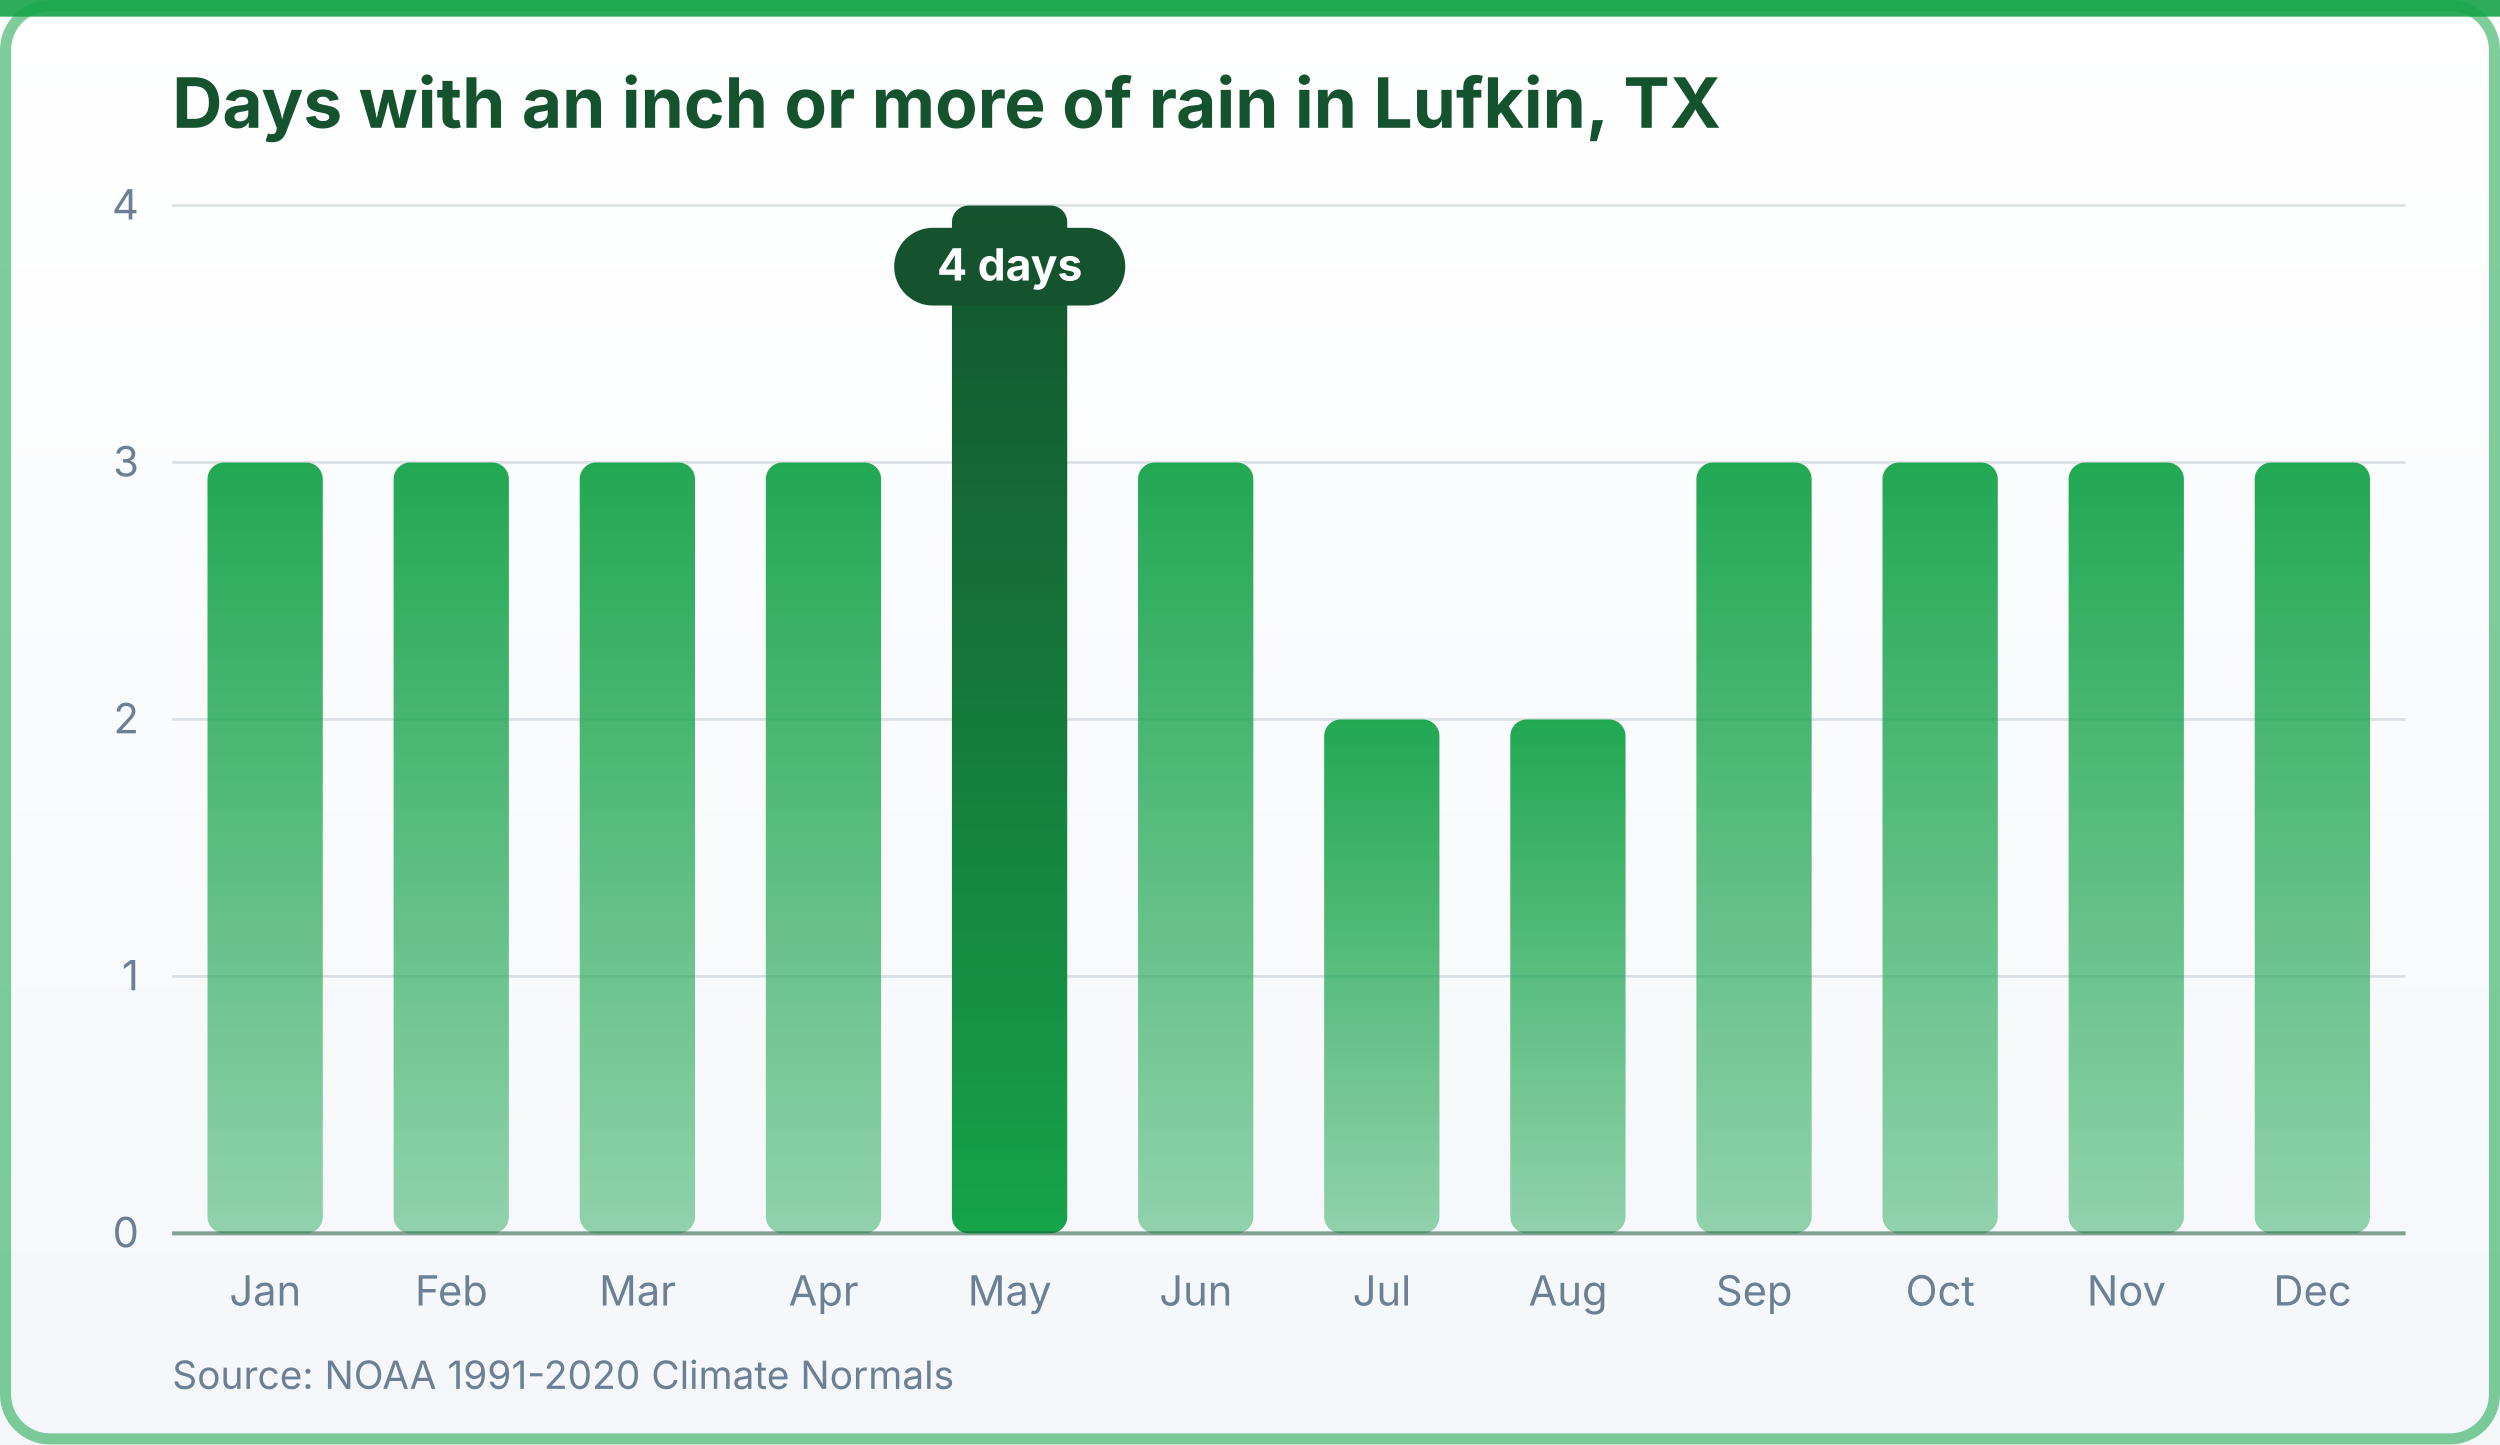
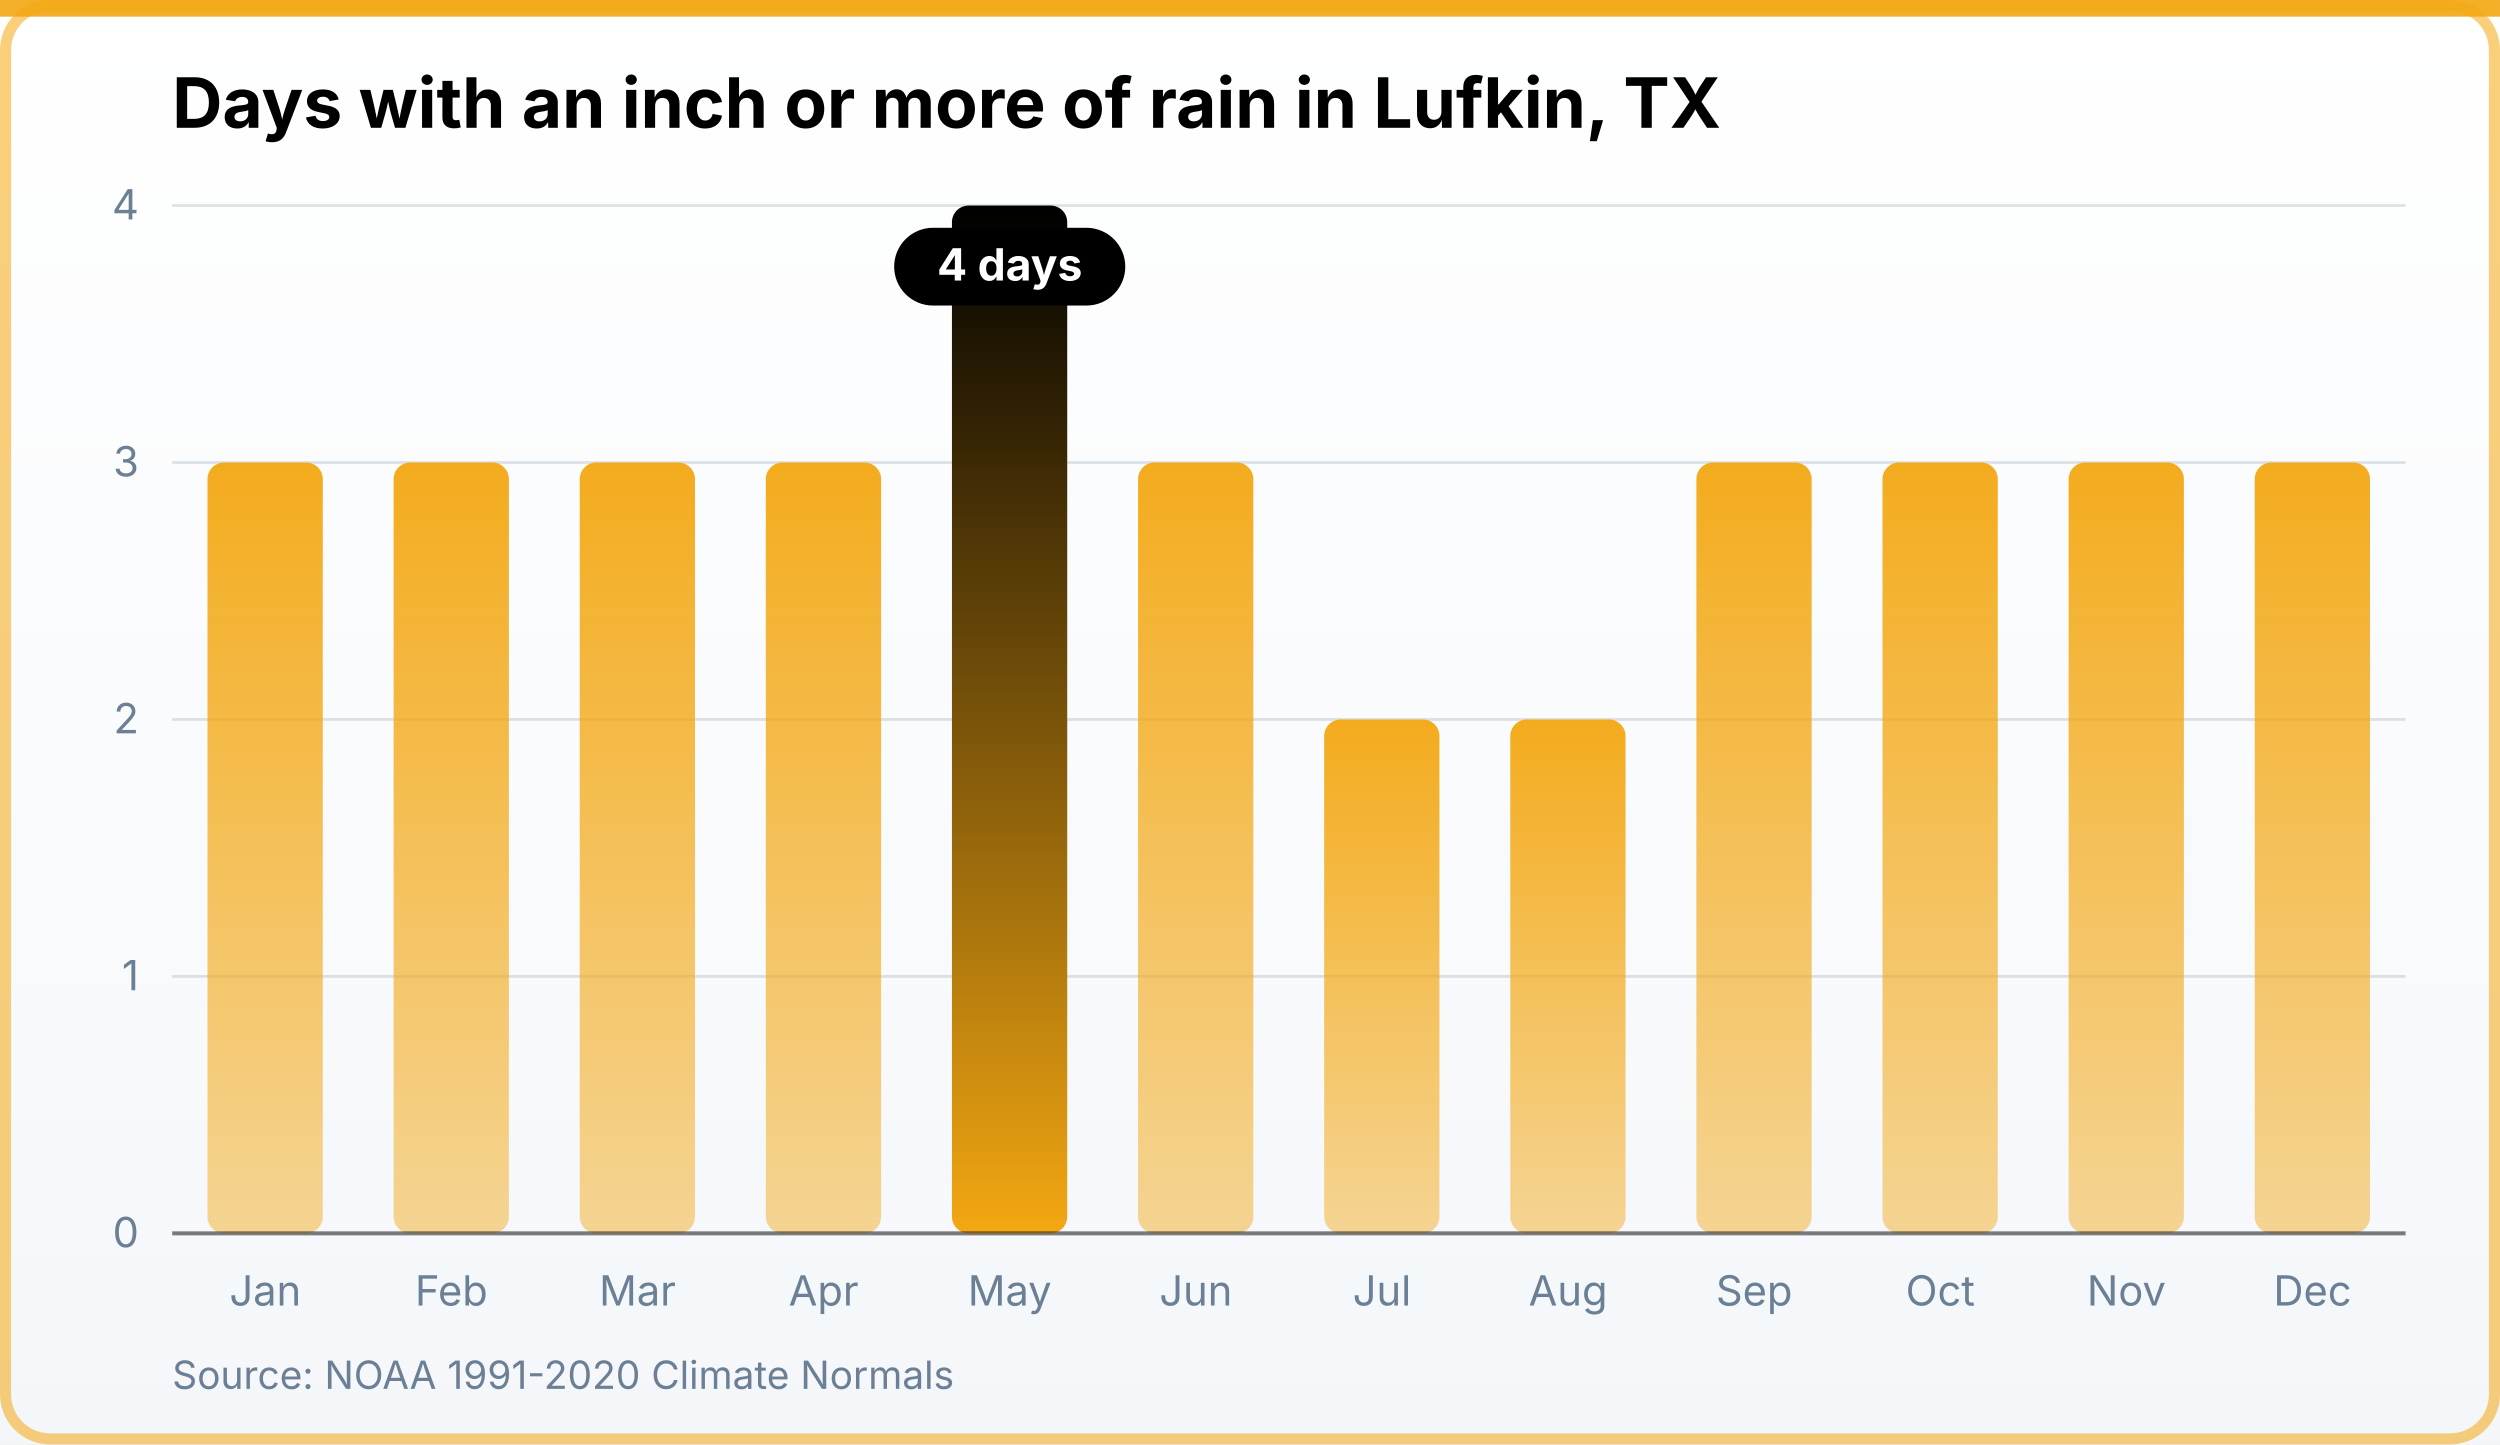
<svg xmlns="http://www.w3.org/2000/svg" viewBox="0 0 900 520" width="900" height="520" role="img">
  <defs>
    <linearGradient id="cbg" x1="0" y1="0" x2="0" y2="1">
      <stop offset="0" stop-color="#ffffff" />
      <stop offset="1" stop-color="#f4f7fa" />
    </linearGradient>
    <linearGradient id="barg" x1="0" y1="0" x2="0" y2="1">
-       <stop offset="0" stop-color="#16a34a" stop-opacity=".95" />
-       <stop offset="1" stop-color="#16a34a" stop-opacity=".45" />
+       <stop offset="0" stop-color="#F3A712" stop-opacity=".95" />
+       <stop offset="1" stop-color="#F3A712" stop-opacity=".45" />
    </linearGradient>
    <linearGradient id="barp" x1="0" y1="0" x2="0" y2="1">
-       <stop offset="0" stop-color="#14532d" />
-       <stop offset="1" stop-color="#16a34a" />
+       <stop offset="0" stop-color="#000000" />
+       <stop offset="1" stop-color="#F3A712" />
    </linearGradient>
  </defs>
  <rect width="900" height="520" fill="url(#cbg)" />
-   <rect x="0" y="0" width="900" height="6" fill="#16a34a" fill-opacity=".9" />
-   <text x="62" y="46" font-family="system-ui,-apple-system,Segoe UI,sans-serif" font-size="25" font-weight="700" fill="#14532d">Days with an inch or more of rain in Lufkin, TX</text>
+   <rect x="0" y="0" width="900" height="6" fill="#F3A712" fill-opacity=".9" />
+   <text x="62" y="46" font-family="system-ui,-apple-system,Segoe UI,sans-serif" font-size="25" font-weight="700" fill="#000000">Days with an inch or more of rain in Lufkin, TX</text>
  <line x1="62" y1="444" x2="866" y2="444" stroke="#6b7f95" stroke-opacity=".22" stroke-width="1" />
  <text x="50" y="449" text-anchor="end" font-family="system-ui,-apple-system,Segoe UI,sans-serif" font-size="15" fill="#6b7f95">0</text>
  <line x1="62" y1="351.5" x2="866" y2="351.5" stroke="#6b7f95" stroke-opacity=".22" stroke-width="1" />
  <text x="50" y="356.5" text-anchor="end" font-family="system-ui,-apple-system,Segoe UI,sans-serif" font-size="15" fill="#6b7f95">1</text>
  <line x1="62" y1="259" x2="866" y2="259" stroke="#6b7f95" stroke-opacity=".22" stroke-width="1" />
  <text x="50" y="264" text-anchor="end" font-family="system-ui,-apple-system,Segoe UI,sans-serif" font-size="15" fill="#6b7f95">2</text>
  <line x1="62" y1="166.5" x2="866" y2="166.5" stroke="#6b7f95" stroke-opacity=".22" stroke-width="1" />
  <text x="50" y="171.5" text-anchor="end" font-family="system-ui,-apple-system,Segoe UI,sans-serif" font-size="15" fill="#6b7f95">3</text>
  <line x1="62" y1="74" x2="866" y2="74" stroke="#6b7f95" stroke-opacity=".22" stroke-width="1" />
  <text x="50" y="79" text-anchor="end" font-family="system-ui,-apple-system,Segoe UI,sans-serif" font-size="15" fill="#6b7f95">4</text>
  <rect x="74.7" y="166.5" width="41.5" height="277.5" rx="6" fill="url(#barg)" />
  <text x="95.5" y="470" text-anchor="middle" font-family="system-ui,-apple-system,Segoe UI,sans-serif" font-size="15" fill="#6b7f95">Jan</text>
  <rect x="141.7" y="166.5" width="41.5" height="277.5" rx="6" fill="url(#barg)" />
  <text x="162.5" y="470" text-anchor="middle" font-family="system-ui,-apple-system,Segoe UI,sans-serif" font-size="15" fill="#6b7f95">Feb</text>
  <rect x="208.7" y="166.5" width="41.5" height="277.5" rx="6" fill="url(#barg)" />
  <text x="229.5" y="470" text-anchor="middle" font-family="system-ui,-apple-system,Segoe UI,sans-serif" font-size="15" fill="#6b7f95">Mar</text>
  <rect x="275.7" y="166.5" width="41.5" height="277.5" rx="6" fill="url(#barg)" />
  <text x="296.5" y="470" text-anchor="middle" font-family="system-ui,-apple-system,Segoe UI,sans-serif" font-size="15" fill="#6b7f95">Apr</text>
  <rect x="342.7" y="74" width="41.5" height="370" rx="6" fill="url(#barp)" />
  <text x="363.5" y="470" text-anchor="middle" font-family="system-ui,-apple-system,Segoe UI,sans-serif" font-size="15" fill="#6b7f95">May</text>
  <rect x="409.7" y="166.5" width="41.5" height="277.5" rx="6" fill="url(#barg)" />
  <text x="430.5" y="470" text-anchor="middle" font-family="system-ui,-apple-system,Segoe UI,sans-serif" font-size="15" fill="#6b7f95">Jun</text>
  <rect x="476.7" y="259" width="41.5" height="185" rx="6" fill="url(#barg)" />
  <text x="497.5" y="470" text-anchor="middle" font-family="system-ui,-apple-system,Segoe UI,sans-serif" font-size="15" fill="#6b7f95">Jul</text>
  <rect x="543.7" y="259" width="41.5" height="185" rx="6" fill="url(#barg)" />
  <text x="564.5" y="470" text-anchor="middle" font-family="system-ui,-apple-system,Segoe UI,sans-serif" font-size="15" fill="#6b7f95">Aug</text>
  <rect x="610.7" y="166.5" width="41.5" height="277.5" rx="6" fill="url(#barg)" />
  <text x="631.5" y="470" text-anchor="middle" font-family="system-ui,-apple-system,Segoe UI,sans-serif" font-size="15" fill="#6b7f95">Sep</text>
  <rect x="677.7" y="166.5" width="41.5" height="277.5" rx="6" fill="url(#barg)" />
  <text x="698.5" y="470" text-anchor="middle" font-family="system-ui,-apple-system,Segoe UI,sans-serif" font-size="15" fill="#6b7f95">Oct</text>
  <rect x="744.7" y="166.5" width="41.5" height="277.5" rx="6" fill="url(#barg)" />
  <text x="765.5" y="470" text-anchor="middle" font-family="system-ui,-apple-system,Segoe UI,sans-serif" font-size="15" fill="#6b7f95">Nov</text>
  <rect x="811.7" y="166.5" width="41.5" height="277.5" rx="6" fill="url(#barg)" />
  <text x="832.5" y="470" text-anchor="middle" font-family="system-ui,-apple-system,Segoe UI,sans-serif" font-size="15" fill="#6b7f95">Dec</text>
-   <rect x="321.9" y="82" width="83.2" height="28" rx="14" fill="#14532d" />
+   <rect x="321.9" y="82" width="83.2" height="28" rx="14" fill="#000000" />
  <text x="363.5" y="101" text-anchor="middle" font-family="system-ui,-apple-system,Segoe UI,sans-serif" font-size="16" font-weight="700" fill="#ffffff">4 days</text>
-   <line x1="62" y1="444" x2="866" y2="444" stroke="#14532d" stroke-opacity=".45" stroke-width="1.5" />
+   <line x1="62" y1="444" x2="866" y2="444" stroke="#000000" stroke-opacity=".45" stroke-width="1.5" />
  <text x="62" y="500" font-family="system-ui,-apple-system,Segoe UI,sans-serif" font-size="14" fill="#6b7f95">Source: NOAA 1991-2020 Climate Normals</text>
-   <rect x="2" y="2" width="896" height="516" rx="16" fill="none" stroke="#16a34a" stroke-opacity=".55" stroke-width="4" />
+   <rect x="2" y="2" width="896" height="516" rx="16" fill="none" stroke="#F3A712" stroke-opacity=".55" stroke-width="4" />
</svg>
